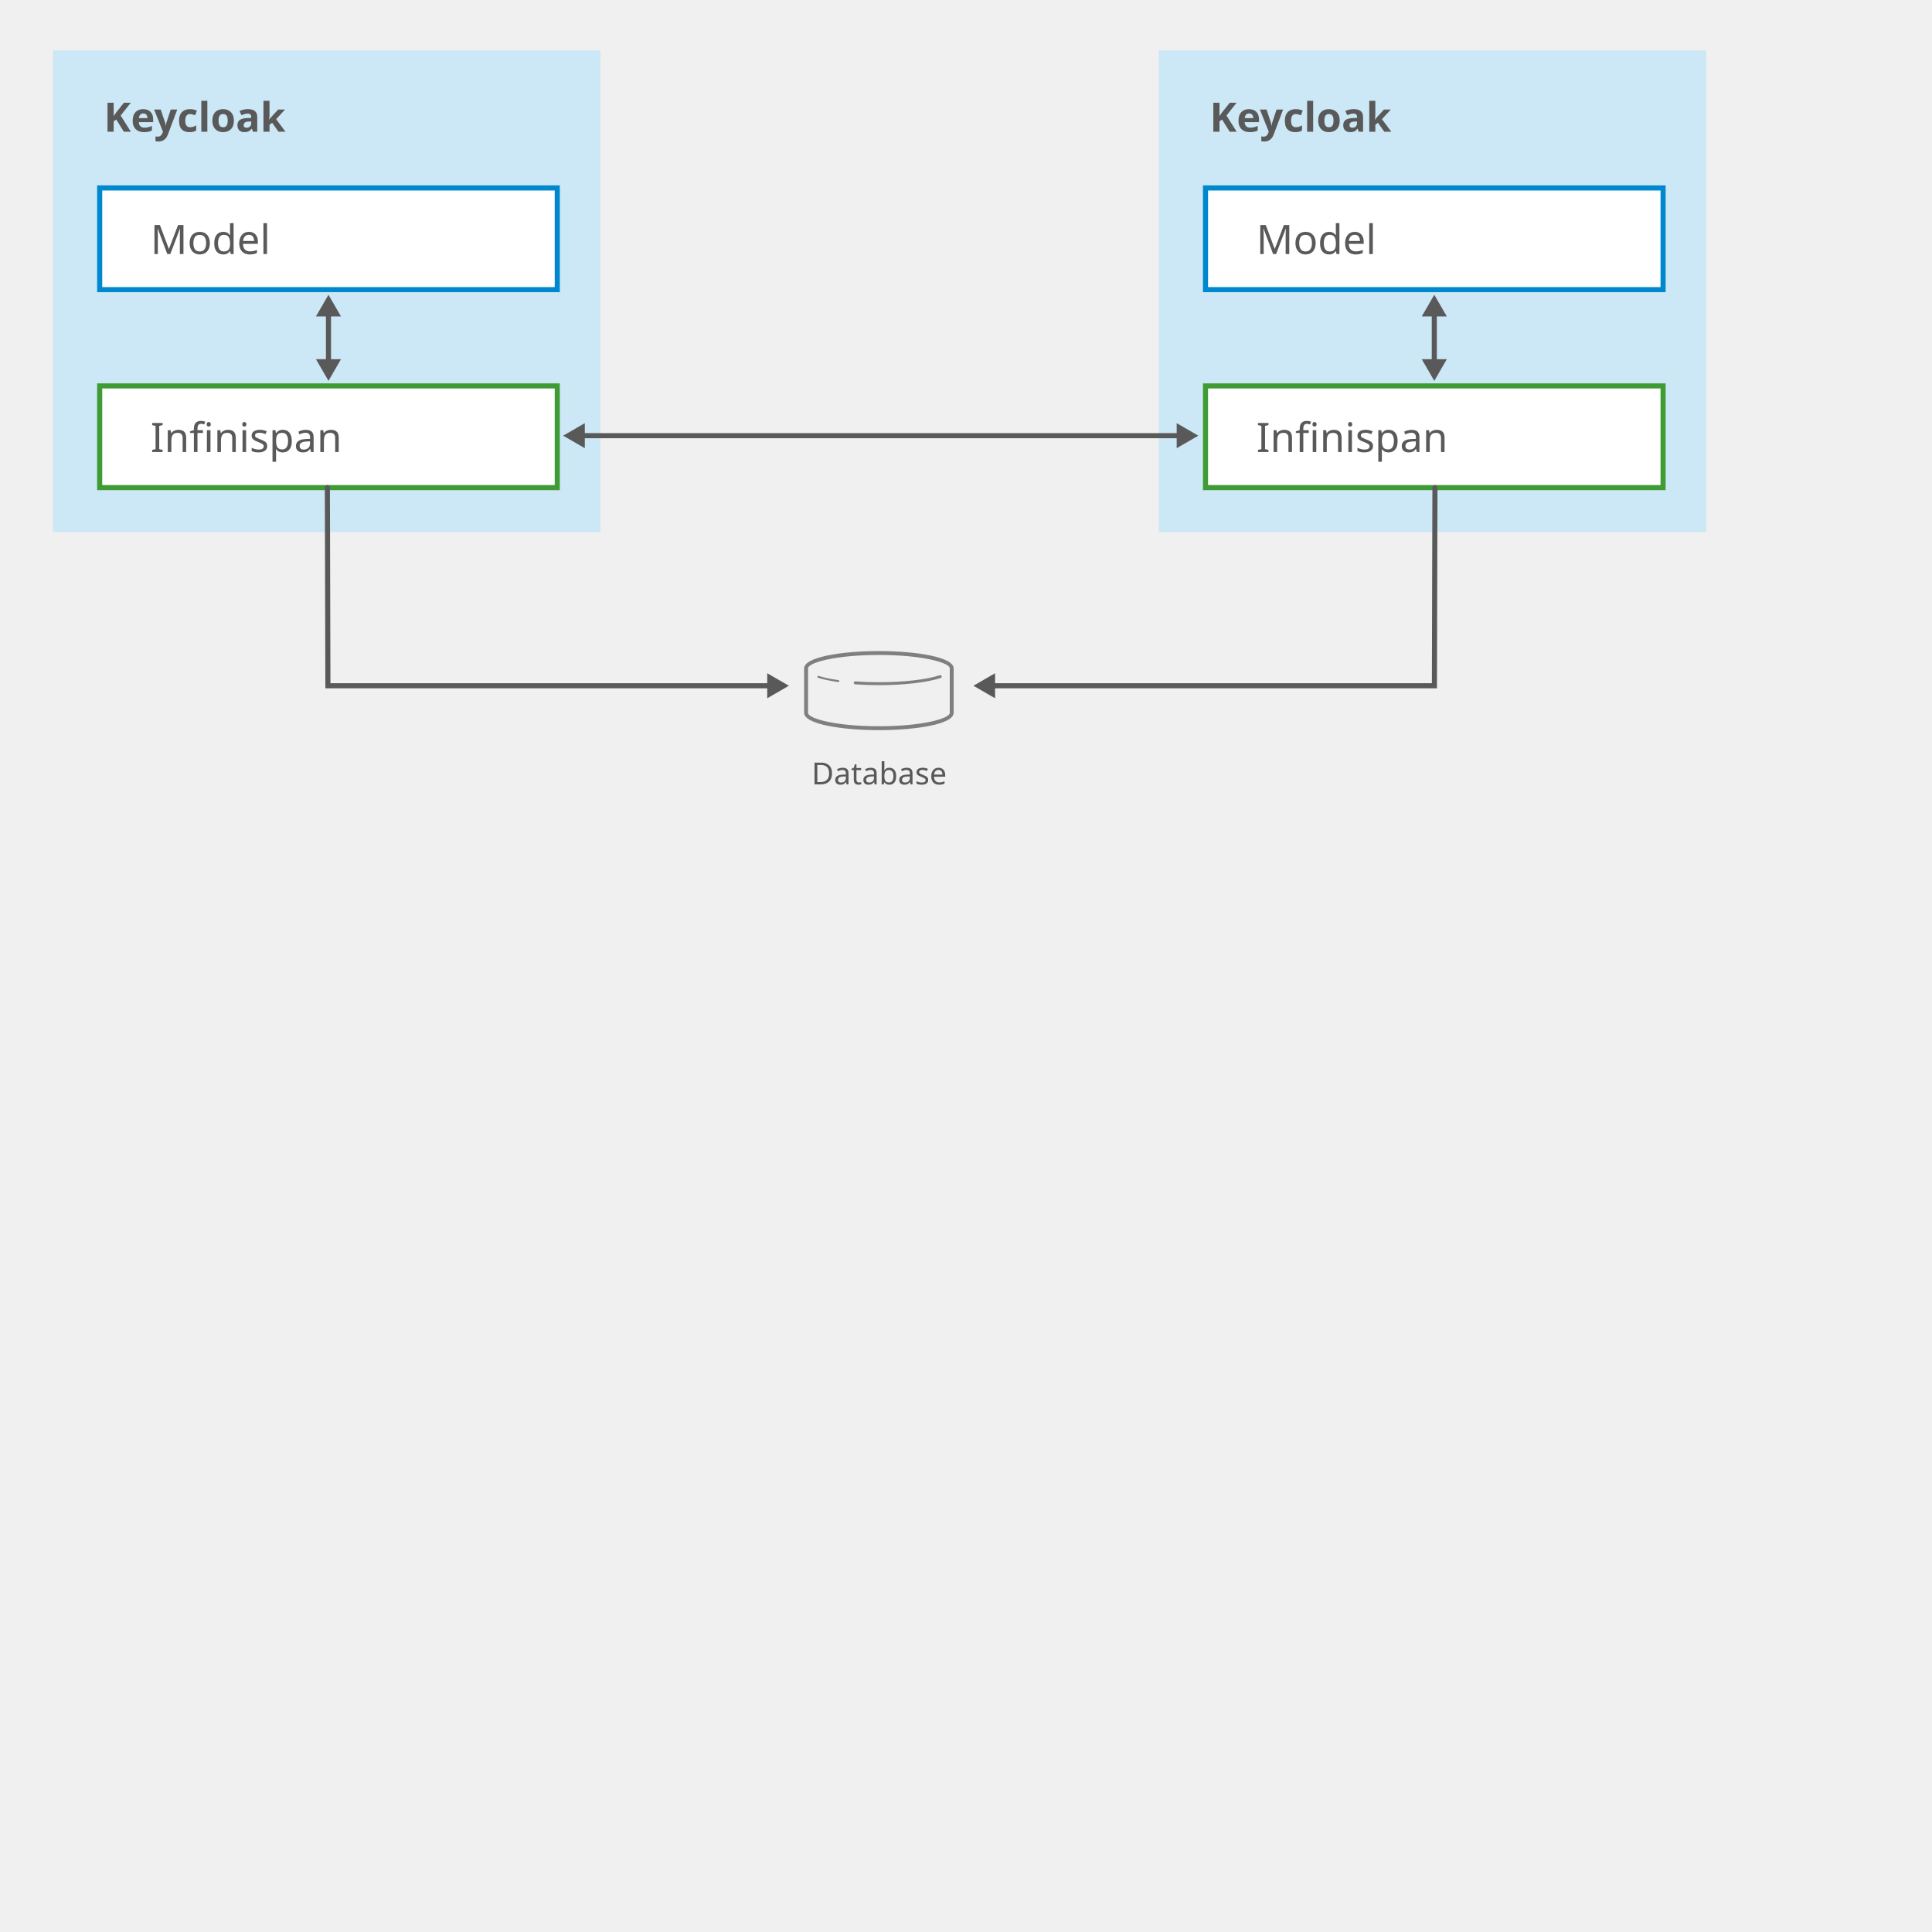
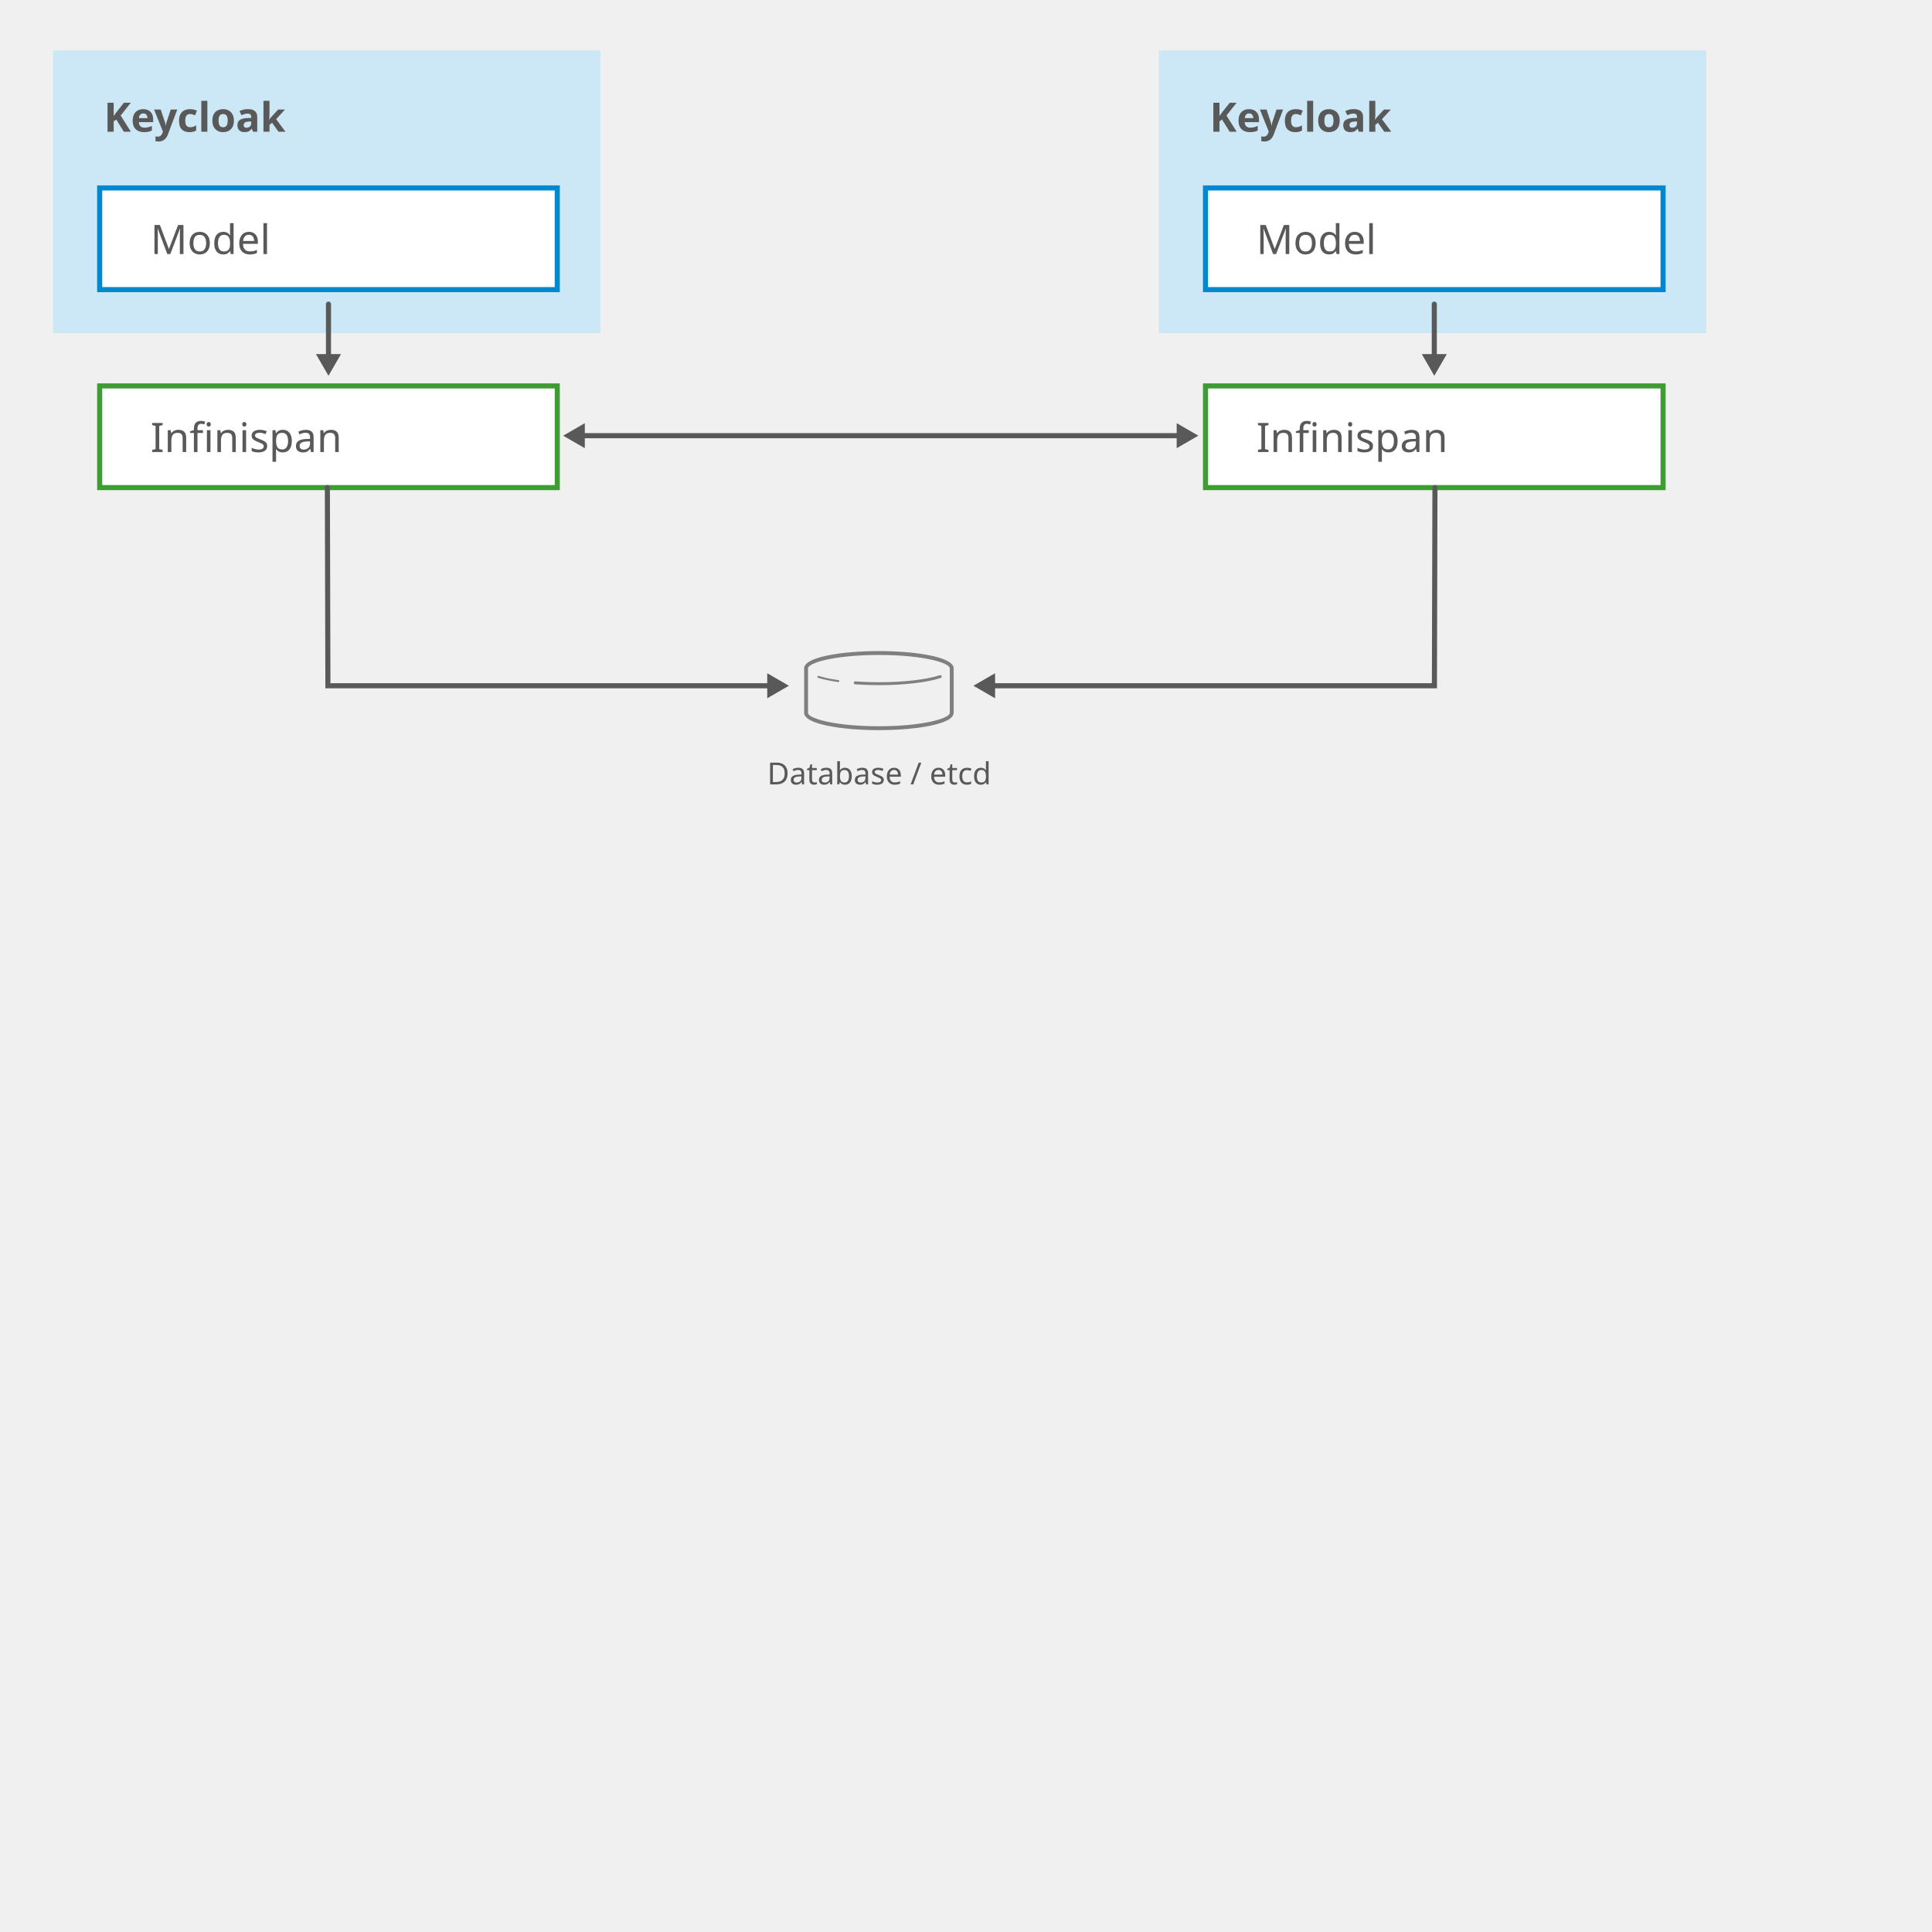
<svg xmlns="http://www.w3.org/2000/svg" xmlns:ns1="http://www.openswatchbook.org/uri/2009/osb" xmlns:xlink="http://www.w3.org/1999/xlink" width="760" height="760" viewBox="0 0 760 760" id="svg2" version="1.1">
  <defs id="defs4">
+     <marker style="overflow:visible" id="marker929" refX="0" refY="0" orient="auto">
+       <path transform="scale(0.4)" style="fill:#595959;fill-opacity:1;fill-rule:evenodd;stroke:#595959;stroke-width:1pt;stroke-opacity:1" d="m 5.77,0 -8.65,5 0,-10 8.65,5 z" id="path927" />
+     </marker>
    <marker orient="auto" refY="0" refX="0" id="marker40780" style="overflow:visible">
      <path id="path40778" d="m 5.77,0 -8.65,5 0,-10 8.65,5 z" style="fill:#595959;fill-opacity:1;fill-rule:evenodd;stroke:#595959;stroke-width:1pt;stroke-opacity:1" transform="scale(0.4)" />
    </marker>
    <marker style="overflow:visible" id="marker40422" refX="0" refY="0" orient="auto">
      <path transform="scale(-0.4)" style="fill:#595959;fill-opacity:1;fill-rule:evenodd;stroke:#595959;stroke-width:1pt;stroke-opacity:1" d="m 5.77,0 -8.65,5 0,-10 8.65,5 z" id="path40420" />
    </marker>
    <marker style="overflow:visible" id="marker39846" refX="0" refY="0" orient="auto">
      <path transform="scale(0.4)" style="fill:#595959;fill-opacity:1;fill-rule:evenodd;stroke:#595959;stroke-width:1pt;stroke-opacity:1" d="m 5.77,0 -8.65,5 0,-10 8.65,5 z" id="path39844" />
-     </marker>
-     <marker orient="auto" refY="0" refX="0" id="marker39512" style="overflow:visible">
-       <path id="path39510" d="m 5.77,0 -8.65,5 0,-10 8.65,5 z" style="fill:#595959;fill-opacity:1;fill-rule:evenodd;stroke:#595959;stroke-width:1pt;stroke-opacity:1" transform="scale(-0.4)" />
    </marker>
    <marker orient="auto" refY="0" refX="0" id="marker38776" style="overflow:visible">
      <path id="path38774" d="m 5.77,0 -8.65,5 0,-10 8.65,5 z" style="fill:#595959;fill-opacity:1;fill-rule:evenodd;stroke:#595959;stroke-width:1pt;stroke-opacity:1" transform="scale(0.4)" />
    </marker>
    <marker orient="auto" refY="0" refX="0" id="marker35836" style="overflow:visible">
      <path id="path35834" d="m 5.77,0 -8.65,5 0,-10 8.65,5 z" style="fill:#595959;fill-opacity:1;fill-rule:evenodd;stroke:#595959;stroke-width:1pt;stroke-opacity:1" transform="scale(0.4)" />
    </marker>
    <linearGradient id="linearGradient17543" ns1:paint="solid">
      <stop style="stop-color:#33c7e9;stop-opacity:1;" offset="0" id="stop17545" />
    </linearGradient>
    <marker style="overflow:visible" id="marker15435" refX="0.0" refY="0.0" orient="auto">
      <path transform="scale(-0.4)" style="fill-rule:evenodd;stroke:#595959;stroke-width:1pt;stroke-opacity:1;fill:#595959;fill-opacity:1" d="M 5.77,0.0 L -2.88,5.0 L -2.88,-5.0 L 5.77,0.0 z " id="path15437" />
    </marker>
    <marker orient="auto" refY="0.0" refX="0.0" id="marker10144" style="overflow:visible">
      <path id="path10146" d="M 5.77,0.0 L -2.88,5.0 L -2.88,-5.0 L 5.77,0.0 z " style="fill-rule:evenodd;stroke:#595959;stroke-width:1pt;stroke-opacity:1;fill:#595959;fill-opacity:1" transform="scale(-0.4)" />
    </marker>
    <marker orient="auto" refY="0.0" refX="0.0" id="TriangleOutM" style="overflow:visible">
      <path id="path10019" d="M 5.77,0.0 L -2.88,5.0 L -2.88,-5.0 L 5.77,0.0 z " style="fill-rule:evenodd;stroke:#595959;stroke-width:1pt;stroke-opacity:1;fill:#595959;fill-opacity:1" transform="scale(0.4)" />
    </marker>
    <marker orient="auto" refY="0.0" refX="0.0" id="marker10139" style="overflow:visible">
      <path id="path10010" d="M 5.77,0.0 L -2.88,5.0 L -2.88,-5.0 L 5.77,0.0 z " style="fill-rule:evenodd;stroke:#595959;stroke-width:1pt;stroke-opacity:1;fill:#595959;fill-opacity:1" transform="scale(-0.4)" />
    </marker>
    <marker orient="auto" refY="0.0" refX="0.0" id="TriangleInL" style="overflow:visible">
      <path id="path10007" d="M 5.77,0.0 L -2.88,5.0 L -2.88,-5.0 L 5.77,0.0 z " style="fill-rule:evenodd;stroke:#595959;stroke-width:1pt;stroke-opacity:1;fill:#595959;fill-opacity:1" transform="scale(-0.8)" />
    </marker>
    <marker orient="auto" refY="0.0" refX="0.0" id="Arrow1Send" style="overflow:visible;">
      <path id="path9889" d="M 0.0,0.0 L 5.0,-5.0 L -12.5,0.0 L 5.0,5.0 L 0.0,0.0 z " style="fill-rule:evenodd;stroke:#595959;stroke-width:1pt;stroke-opacity:1;fill:#595959;fill-opacity:1" transform="scale(0.2) rotate(180) translate(6,0)" />
    </marker>
    <marker orient="auto" refY="0.0" refX="0.0" id="Arrow2Lstart" style="overflow:visible">
      <path id="path9892" style="fill-rule:evenodd;stroke-width:0.625;stroke-linejoin:round;stroke:#595959;stroke-opacity:1;fill:#595959;fill-opacity:1" d="M 8.719,4.034 L -2.207,0.016 L 8.719,-4.002 C 6.973,-1.63 6.983,1.616 8.719,4.034 z " transform="scale(1.1) translate(1,0)" />
    </marker>
    <marker style="overflow:visible" id="marker14851" refX="0.0" refY="0.0" orient="auto">
      <path transform="scale(0.4)" style="fill-rule:evenodd;stroke:#595959;stroke-width:1pt;stroke-opacity:1;fill:#595959;fill-opacity:1" d="M 5.77,0.0 L -2.88,5.0 L -2.88,-5.0 L 5.77,0.0 z " id="path14849" />
    </marker>
    <marker style="overflow:visible" id="marker14817" refX="0.0" refY="0.0" orient="auto">
      <path transform="scale(-0.4)" style="fill-rule:evenodd;stroke:#595959;stroke-width:1pt;stroke-opacity:1;fill:#595959;fill-opacity:1" d="M 5.77,0.0 L -2.88,5.0 L -2.88,-5.0 L 5.77,0.0 z " id="path14815" />
    </marker>
    <marker style="overflow:visible" id="marker13728" refX="0.0" refY="0.0" orient="auto">
      <path transform="scale(0.4)" style="fill-rule:evenodd;stroke:#595959;stroke-width:1pt;stroke-opacity:1;fill:#595959;fill-opacity:1" d="M 5.77,0.0 L -2.88,5.0 L -2.88,-5.0 L 5.77,0.0 z " id="path13726" />
    </marker>
    <symbol id="icon-Icon_RH_Hardware_Server-A-Single_RGB_Flat" viewBox="0 0 58 32">
      <path class="path1" d="M15.763 7.303c-0.003-0-0.006-0-0.009-0-0.101 0-0.197 0.021-0.284 0.059l-7.723 3.284c-0.258 0.115-0.435 0.369-0.435 0.664 0 0.070 0.010 0.137 0.028 0.2-0.018 0.058-0.038 0.118-0.038 0.183v12.274c0 0.403 0.327 0.73 0.73 0.73h42.010c0.403 0 0.73-0.327 0.73-0.73v-12.274c0.003-0.066-0.020-0.128-0.037-0.188 0.018-0.059 0.028-0.127 0.028-0.198 0-0.28-0.16-0.523-0.395-0.642l-6.72-3.288c-0.093-0.047-0.203-0.074-0.319-0.074h-27.567zM15.908 8.761h27.255l4.498 2.205h-36.926l5.173-2.205zM8.763 12.606h40.552v10.631h-40.552v-10.631zM40.359 14.54c-0.203 0-0.365 0.163-0.365 0.365v5.842c0 0.202 0.162 0.365 0.365 0.365h2.191c0.202 0 0.365-0.163 0.365-0.365v-5.842c0-0.202-0.163-0.365-0.365-0.365h-2.191zM44.74 14.54c-0.202 0-0.365 0.163-0.365 0.365v5.842c0 0.202 0.163 0.365 0.365 0.365h2.191c0.199 0 0.365-0.163 0.365-0.365v-5.842c0-0.202-0.166-0.365-0.365-0.365h-2.191zM40.724 15.27h1.461v5.112h-1.461v-5.112zM45.105 15.27h1.461v5.112h-1.461v-5.112zM12.457 16.879c-0.555 0-1.004 0.45-1.004 1.004s0.45 1.004 1.004 1.004c0.555 0 1.004-0.45 1.004-1.004s-0.45-1.004-1.004-1.004zM16.020 16.879c-0.555 0-1.004 0.45-1.004 1.004s0.45 1.004 1.004 1.004c0.555 0 1.004-0.45 1.004-1.004s-0.45-1.004-1.004-1.004z" id="path11320" />
    </symbol>
    <symbol id="icon-Icon_RH_People_Adult-Plain_RGB_Flat" viewBox="0 0 23 32">
      <path class="path1" d="M11.377 2.913c-2.256 0-4.090 1.835-4.090 4.091 0 2.254 1.834 4.089 4.090 4.089 2.254 0 4.091-1.835 4.091-4.089 0-2.256-1.836-4.090-4.091-4.090zM11.377 3.502c1.931 0 3.501 1.572 3.501 3.502 0 1.929-1.569 3.499-3.501 3.499-1.93 0-3.501-1.57-3.501-3.499 0-1.933 1.571-3.502 3.501-3.502zM9.419 11.884c-5.69 0-6.033 4.176-6.216 6.421l-0.289 3.621v0.024c0 2.054 1.193 3.099 2.521 4.074l0.337 0.248-0.088 1.435 0.218 0.189c0.524 0.444 1.932 1.19 5.475 1.19 3.441 0 4.87-0.713 5.416-1.139l0.243-0.19-0.084-1.461 0.341-0.251c1.394-1.023 2.548-2.037 2.548-4.095l-0.288-3.657c-0.221-2.24-0.631-6.41-6.214-6.41h-3.92zM9.419 12.473h3.919c4.856 0 5.379 3.337 5.629 5.878l0.283 3.599h0.003c0 1.743-0.939 2.615-2.308 3.62l-0.561-7.796c-0-0.143-0.117-0.259-0.26-0.259 0 0 0 0 0 0-0.142 0-0.256 0.115-0.256 0.257 0 0.001 0 0.001 0 0.002l0.563 9.709c-0.426 0.332-1.7 1.014-5.053 1.014-3.476 0-4.72-0.733-5.094-1.051 0.008-0.021 0.013-0.046 0.013-0.071l0.565-9.601c0-0.143-0.116-0.258-0.258-0.258s-0.258 0.116-0.258 0.258l-0.561 7.775c-1.359-0.997-2.28-1.868-2.28-3.599l0.287-3.599c0.221-2.701 0.771-5.878 5.629-5.878z" id="path10645" />
    </symbol>
    <marker style="overflow:visible" id="marker13728-3" refX="0" refY="0" orient="auto">
      <path transform="scale(0.4)" style="fill:#595959;fill-opacity:1;fill-rule:evenodd;stroke:#595959;stroke-width:1pt;stroke-opacity:1" d="m 5.77,0 -8.65,5 0,-10 8.65,5 z" id="path13726-7" />
    </marker>
    <marker style="overflow:visible" id="marker13728-3-2" refX="0" refY="0" orient="auto">
      <path transform="scale(0.4)" style="fill:#595959;fill-opacity:1;fill-rule:evenodd;stroke:#595959;stroke-width:1pt;stroke-opacity:1" d="m 5.77,0 -8.65,5 0,-10 8.65,5 z" id="path13726-7-8" />
    </marker>
    <marker orient="auto" refY="0" refX="0" id="TriangleOutM-8" style="overflow:visible">
      <path id="path10019-1" d="m 5.77,0 -8.65,5 0,-10 8.65,5 z" style="fill:#595959;fill-opacity:1;fill-rule:evenodd;stroke:#595959;stroke-width:1pt;stroke-opacity:1" transform="scale(0.4)" />
    </marker>
    <marker style="overflow:visible" id="marker15435-7" refX="0" refY="0" orient="auto">
      <path transform="scale(-0.4)" style="fill:#595959;fill-opacity:1;fill-rule:evenodd;stroke:#595959;stroke-width:1pt;stroke-opacity:1" d="m 5.77,0 -8.65,5 0,-10 8.65,5 z" id="path15437-1" />
    </marker>
    <marker orient="auto" refY="0" refX="0" id="TriangleOutM-9" style="overflow:visible">
      <path id="path10019-4" d="m 5.77,0 -8.65,5 0,-10 8.65,5 z" style="fill:#595959;fill-opacity:1;fill-rule:evenodd;stroke:#595959;stroke-width:1pt;stroke-opacity:1" transform="scale(0.4)" />
    </marker>
    <marker style="overflow:visible" id="marker13728-3-0" refX="0" refY="0" orient="auto">
      <path transform="scale(0.4)" style="fill:#595959;fill-opacity:1;fill-rule:evenodd;stroke:#595959;stroke-width:1pt;stroke-opacity:1" d="m 5.77,0 -8.65,5 0,-10 8.65,5 z" id="path13726-7-1" />
    </marker>
    <marker style="overflow:visible" id="marker15435-71" refX="0" refY="0" orient="auto">
      <path transform="scale(-0.4)" style="fill:#595959;fill-opacity:1;fill-rule:evenodd;stroke:#595959;stroke-width:1pt;stroke-opacity:1" d="m 5.77,0 -8.65,5 0,-10 8.65,5 z" id="path15437-5" />
    </marker>
    <marker style="overflow:visible" id="marker13728-3-29" refX="0" refY="0" orient="auto">
      <path transform="scale(0.4)" style="fill:#595959;fill-opacity:1;fill-rule:evenodd;stroke:#595959;stroke-width:1pt;stroke-opacity:1" d="m 5.77,0 -8.65,5 0,-10 8.65,5 z" id="path13726-7-5" />
    </marker>
    <marker style="overflow:visible" id="marker13728-3-4" refX="0" refY="0" orient="auto">
      <path transform="scale(0.4)" style="fill:#595959;fill-opacity:1;fill-rule:evenodd;stroke:#595959;stroke-width:1pt;stroke-opacity:1" d="m 5.77,0 -8.65,5 0,-10 8.65,5 z" id="path13726-7-4" />
    </marker>
    <marker orient="auto" refY="0" refX="0" id="TriangleOutM-1" style="overflow:visible">
      <path id="path10019-48" d="m 5.77,0 -8.65,5 0,-10 8.65,5 z" style="fill:#595959;fill-opacity:1;fill-rule:evenodd;stroke:#595959;stroke-width:1pt;stroke-opacity:1" transform="scale(0.4)" />
    </marker>
-     <marker style="overflow:visible" id="marker15435-5" refX="0" refY="0" orient="auto">
-       <path transform="scale(-0.4)" style="fill:#595959;fill-opacity:1;fill-rule:evenodd;stroke:#595959;stroke-width:1pt;stroke-opacity:1" d="m 5.77,0 -8.65,5 0,-10 8.65,5 z" id="path15437-2" />
-     </marker>
    <symbol id="icon-Icon_RH_Arrows_LowerCost-$_RGB_Flat" viewBox="0 0 18 32">
      <path class="path1" d="M7.725 1.969c-0.128 0-0.238 0.078-0.284 0.191-0.019 0.038-0.031 0.083-0.031 0.131v1.984c-2.909 0.495-4.777 2.487-4.777 5.141 0 3.19 1.86 4.276 4.777 5.218v5.048c-1.115-0.306-2.181-0.951-2.973-1.808-0.011-0.011-0.024-0.018-0.036-0.027-0.006-0.007-0.008-0.016-0.015-0.023-0.056-0.057-0.133-0.092-0.219-0.092-0.084 0-0.161 0.034-0.216 0.089l-1.89 1.862c-0.056 0.056-0.091 0.133-0.091 0.218s0.034 0.161 0.089 0.217c0.001 0.002 0.002 0.001 0.005 0.002 0.003 0.005 0.005 0.012 0.008 0.018 1.36 1.59 3.247 2.609 5.339 2.894v2.404l-1.625-0.716c-0.245-0.123-0.509-0.044-0.668 0.196-0.063 0.094-0.182 0.352 0.079 0.702l3.559 4.302c0.057 0.068 0.142 0.11 0.237 0.11s0.18-0.043 0.236-0.11l3.568-4.314c0.177-0.234 0.205-0.492 0.072-0.69-0.16-0.241-0.423-0.318-0.655-0.202l-1.638 0.721v-2.474c3.19-0.536 4.946-2.492 4.946-5.54 0-3.205-2.162-4.422-4.947-5.349v-4.373c0.715 0.258 1.345 0.674 1.955 1.297 0.060 0.061 0.14 0.093 0.219 0.093 0.044 0 0.086-0.011 0.125-0.029 0.042-0.015 0.082-0.038 0.115-0.072l1.842-1.873c0.008-0.007 0.009-0.015 0.017-0.023 0.001-0.002 0.003-0.002 0.004-0.003 0.053-0.055 0.086-0.131 0.086-0.214 0-0.087-0.036-0.165-0.093-0.221-1.293-1.251-2.693-2.011-4.27-2.325v-2.038c0-0.093-0.044-0.174-0.111-0.231-0.055-0.057-0.131-0.092-0.216-0.092-0 0-0.001 0-0.001 0h-2.522zM8.025 2.585h1.935v9.289c-0.116-0.036-0.232-0.072-0.351-0.108-0.629-0.188-1.149-0.359-1.584-0.523v-8.658zM7.41 4.899v2.002c-1.311 0.311-2.084 1.19-2.084 2.389 0 1.135 0.661 1.785 2.084 2.375 0.134 0.061 0.337 0.142 0.544 0.216 0.488 0.172 0.957 0.32 1.478 0.475 0.182 0.056 0.356 0.11 0.529 0.167 0.211 0.067 0.416 0.135 0.615 0.205 2.872 0.997 4.332 2.139 4.332 4.696 0 2.718-1.497 4.41-4.332 4.917v-2.022c1.495-0.362 2.253-1.275 2.253-2.717 0-1.216-0.758-1.934-2.253-2.559-0.108-0.051-0.312-0.132-0.517-0.209-0.51-0.181-0.964-0.326-1.464-0.477-0.197-0.059-0.384-0.116-0.569-0.174-0.215-0.066-0.418-0.134-0.615-0.198-3.042-1.022-4.162-2.030-4.162-4.568 0-2.303 1.623-4.044 4.162-4.518zM10.575 4.956c1.318 0.288 2.508 0.925 3.616 1.935l-1.44 1.464c-0.664-0.624-1.38-1.051-2.176-1.301v-2.099zM7.41 7.537v3.456c-1.219-0.545-1.468-1.023-1.468-1.704 0-0.873 0.519-1.485 1.468-1.752zM8.025 14.828c0.13 0.041 0.258 0.080 0.392 0.119 0.599 0.179 1.106 0.346 1.543 0.512v10.45c0 0.104 0.052 0.201 0.139 0.258 0.048 0.031 0.106 0.050 0.169 0.050 0.045 0 0.087-0.009 0.126-0.026l1.769-0.781-3.171 3.832-3.17-3.832 1.772 0.782c0.096 0.041 0.204 0.032 0.29-0.024 0.089-0.057 0.142-0.154 0.142-0.258v-11.081zM10.575 15.71c1.215 0.545 1.638 1.089 1.638 1.891 0 1.101-0.527 1.765-1.638 2.078v-3.969zM4.166 18.472c0.885 0.889 2.043 1.546 3.244 1.845v2.096c-1.829-0.268-3.479-1.148-4.707-2.499l1.463-1.442z" id="path9749" />
    </symbol>
    <symbol id="icon-Icon_RH_Diagram_Scale-Growing_RGB_Flat" viewBox="0 0 32 32">
      <path class="path1" d="M10.907 3.075c-1.009 0-1.874 0.817-1.874 1.874v10.282h-4.084c-1.009 0-1.874 0.817-1.874 1.874v9.946c0 1.009 0.817 1.874 1.874 1.874h9.946c1.009 0 1.874-0.817 1.874-1.874v-3.94h10.427c1.009 0 1.874-0.817 1.874-1.874v-16.336c0.048-1.010-0.817-1.826-1.826-1.826h-16.336zM10.907 4.036h16.336c0.48 0 0.913 0.384 0.913 0.913v16.336c0 0.48-0.384 0.913-0.913 0.913h-10.475v-5.094c0-1.009-0.817-1.874-1.874-1.874h-4.901v-10.282c0-0.481 0.384-0.913 0.913-0.913zM24.697 7.303l-2.787 0.721 0.721 0.72-4.661 4.661c-0.192 0.192-0.192 0.48 0 0.673 0.096 0.096 0.24 0.144 0.336 0.144 0.144 0 0.24-0.048 0.336-0.144l4.661-4.661 0.673 0.673 0.721-2.787zM4.949 16.192h4.324v5.094c-0 0.004-0 0.009-0 0.013 0 0.895 0.725 1.62 1.62 1.62 0.005 0 0.010-0 0.014-0h4.9v4.132c0 0.48-0.384 0.913-0.913 0.913h-9.946c-0.481 0-0.913-0.384-0.913-0.913v-9.946c0-0.48 0.384-0.913 0.913-0.913zM9.754 16.192h5.189c0.48 0 0.913 0.384 0.913 0.913v5.285h-4.949c-0.625 0-1.153-0.529-1.153-1.153v-5.045z" id="path9564" />
    </symbol>
    <symbol id="icon-Icon_RH_Software_Provisioning_RGB_Flat" viewBox="0 0 37 32">
      <path class="path1" d="M16.023 5.008c-0.827 0-1.502 0.674-1.502 1.501v4.593c0.002 0.828 0.674 1.499 1.502 1.5h4.59c0.828-0.001 1.499-0.672 1.5-1.5v-4.593c-0.001-0.828-0.672-1.499-1.5-1.501h-4.591zM16.023 5.634h4.59c0.483 0 0.874 0.394 0.874 0.875v4.593c0 0.483-0.391 0.874-0.874 0.874h-4.59c-0.483 0-0.876-0.391-0.876-0.874v-4.591c0-0.483 0.393-0.876 0.876-0.876zM18.074 7.257l-1.053 3.095h0.415l0.32-0.971h1.098l0.331 0.971h0.426l-1.054-3.095h-0.483zM18.3 7.612h0.009c0.045 0.178 0.090 0.362 0.16 0.563l0.303 0.892h-0.933l0.303-0.896c0.061-0.188 0.11-0.376 0.157-0.559zM10.929 14c-0.303 0-0.757 0.1-1.032 0.227l-4.062 1.887c-0.061 0.031-0.11 0.079-0.14 0.137-0.157 0.145-0.254 0.349-0.254 0.577 0 0 0 0 0 0v1.605c0.001 0.433 0.351 0.784 0.785 0.785h1.352l-2.273 0.971c-0.164 0.070-0.281 0.251-0.238 0.417-0.008 0.032-0.059 0.062-0.059 0.095v5.906c0 0.194 0.239 0.384 0.434 0.384h25.697c0.196 0 0.436-0.19 0.436-0.384v-5.905c-0.002-0.034-0.052-0.062-0.060-0.092 0.041-0.158-0.048-0.331-0.2-0.406l-2.004-0.987h1.083c0.434 0 0.786-0.351 0.786-0.785v-1.605c0-0.233-0.103-0.441-0.265-0.585-0.028-0.050-0.068-0.091-0.116-0.118l-3.477-1.865c-0.272-0.147-0.726-0.26-1.036-0.26h-15.357zM10.929 14.626h15.357c0.209 0 0.556 0.088 0.74 0.185l2.296 1.231h-21.846l2.684-1.247c0.195-0.090 0.553-0.169 0.769-0.169zM6.227 16.668h24.169c0.086 0 0.158 0.074 0.158 0.16v1.605c-0.002 0.088-0.073 0.158-0.16 0.159h-2.358c-0.037-0.019-0.081-0.032-0.128-0.035l-18.748-0c-0.040 0-0.081 0.019-0.119 0.035h-2.815c-0.087-0.001-0.158-0.072-0.159-0.159v-1.606c0-0.086 0.073-0.16 0.159-0.16zM9.233 19.262h18.594l2.165 1.052h-23.252l2.492-1.052zM5.71 21.018h25.161v5.271h-25.161v-5.271zM26.478 22.072c-0.097 0-0.176 0.079-0.176 0.176v2.811c0 0.096 0.080 0.176 0.176 0.176h1.055c0 0 0 0 0 0 0.097 0 0.175-0.078 0.175-0.175 0-0 0-0 0-0.001v-2.811c0-0 0-0.001 0-0.002 0-0.097-0.078-0.175-0.175-0.175-0 0-0 0-0.001 0h-1.055zM28.586 22.072c-0.097 0.001-0.175 0.079-0.175 0.176v2.811c0 0.096 0.080 0.176 0.175 0.176h1.055c0.098 0 0.177-0.080 0.177-0.176v-2.811c0-0 0-0 0-0 0-0.097-0.079-0.176-0.176-0.176-0 0-0.001 0-0.001 0h-1.054zM26.654 22.423h0.704v2.461h-0.704v-2.461zM28.762 22.423h0.705v2.461h-0.704v-2.461zM7.57 23.198c-0 0-0 0-0 0-0.266 0-0.482 0.216-0.482 0.482 0 0 0 0 0 0.001 0 0.267 0.216 0.483 0.483 0.483s0.483-0.216 0.483-0.483c0-0.267-0.216-0.483-0.483-0.483zM9.284 23.198c-0.004-0-0.010-0-0.015-0-0.267 0-0.484 0.217-0.484 0.484s0.217 0.484 0.484 0.484c0.006 0 0.011-0 0.017-0 0.259-0.009 0.467-0.222 0.467-0.483s-0.208-0.475-0.468-0.483z" id="path8329" />
    </symbol>
    <symbol id="icon-Icon_RH_software_command_RGB_Flat" viewBox="0 0 44 32">
      <path class="path1" d="m 6.374,6.125 c 0,0 -10e-4,0 -10e-4,0 -0.269,0 -0.487,0.218 -0.487,0.486 l 0,27.197 c 0,0.268 0.218,0.486 0.488,0.486 l 31.624,0 c 0.268,0 0.486,-0.217 0.486,-0.486 l 0,-27.197 c 0,-0.268 -0.218,-0.486 -0.486,-0.486 l -31.624,0 z m 0.498,0.974 30.627,0 0,4.943 -30.627,0 0,-4.943 z M 35.373,7.968 C 35.301,7.969 35.236,7.999 35.19,8.046 L 34.101,9.167 32.981,8.078 C 32.938,8.03 32.875,8 32.806,8 32.783,8 32.761,8.003 32.741,8.009 32.655,8.03 32.587,8.098 32.565,8.183 c -0.004,0.018 -0.006,0.036 -0.006,0.055 0,0.073 0.032,0.14 0.082,0.185 l 1.101,1.118 -1.066,1.12 c -0.038,0.043 -0.061,0.099 -0.061,0.161 0,0.068 0.028,0.13 0.074,0.174 0.091,0.091 0.239,0.093 0.335,0.005 l 1.088,-1.13 1.118,1.088 c 0.038,0.025 0.084,0.04 0.133,0.04 0.068,0 0.13,-0.028 0.175,-0.073 0.043,-0.044 0.07,-0.104 0.07,-0.17 0,-0.052 -0.016,-0.099 -0.044,-0.139 L 34.447,9.529 35.565,8.411 c 0.046,-0.047 0.074,-0.112 0.074,-0.183 0,-0.074 -0.03,-0.14 -0.079,-0.188 -0.048,-0.046 -0.112,-0.074 -0.184,-0.074 -0.002,0 -0.003,0 -0.005,0 z m -28.501,4.811 30.627,0 0,20.544 0.014,0.004 -30.64,0 0,-20.549 z m 9.206,6.534 c -0.005,0 -0.011,0 -0.017,0 -0.092,0 -0.178,0.024 -0.253,0.067 -0.158,0.088 -0.264,0.257 -0.264,0.451 0,0.199 0.113,0.372 0.278,0.458 l 3.894,2.251 -3.891,2.252 c -0.15,0.091 -0.248,0.254 -0.248,0.439 0,0.088 0.022,0.17 0.061,0.242 0.09,0.16 0.262,0.262 0.449,0.262 0.008,0 0.018,0.001 0.028,0.001 0.083,0 0.161,-0.019 0.23,-0.053 l 5.468,-3.143 -5.471,-3.144 c -0.075,-0.049 -0.166,-0.079 -0.264,-0.082 z m 6.186,5.387 c -0.286,0 -0.517,0.231 -0.517,0.517 0,0.286 0.231,0.517 0.517,0.517 l 6.291,0 c 0.286,0 0.517,-0.231 0.517,-0.517 0,-0.286 -0.231,-0.517 -0.517,-0.517 l -6.291,0 z" id="path62520" />
    </symbol>
    <symbol id="icon-Icon_RH_Hardware_Storage-A-Single_RGB_Flat" viewBox="0 0 51 32">
      <path class="path1" d="M 25.562,5.27 C 15.477,5.27 5.271,6.88 5.271,9.959 l 0,12.08 c 0,3.08 10.206,4.69 20.291,4.69 10.083,0 20.293,-1.61 20.293,-4.69 l 0,-12.08 C 45.855,6.88 35.646,5.27 25.562,5.27 Z m 0,1.054 C 37.479,6.324 44.8,8.44 44.8,9.959 l 0,12.08 c 0,1.518 -7.321,3.636 -19.238,3.636 -11.919,0 -19.237,-2.116 -19.237,-3.636 l 0,-12.08 c 0,-1.519 7.318,-3.635 19.237,-3.635 z m 16.685,5.484 c -0.009,-10e-4 -0.02,-10e-4 -0.031,-10e-4 -0.045,0 -0.088,0.008 -0.128,0.022 -3.613,1.187 -9.793,1.897 -16.526,1.897 -2.188,0 -4.335,-0.074 -6.383,-0.222 -0.013,-10e-4 -0.027,-0.002 -0.042,-0.002 -0.218,0 -0.395,0.177 -0.395,0.395 0,0.212 0.167,0.385 0.376,0.395 2.069,0.148 4.238,0.225 6.444,0.225 6.814,0 13.085,-0.725 16.776,-1.939 0.159,-0.053 0.271,-0.2 0.271,-0.374 0,-0.044 -0.007,-0.087 -0.021,-0.127 -0.049,-0.146 -0.181,-0.255 -0.34,-0.268 z M 9.099,12.009 c -0.107,0.011 -0.193,0.084 -0.223,0.183 -0.009,0.026 -0.014,0.054 -0.014,0.083 0,0.116 0.076,0.214 0.181,0.247 1.464,0.46 3.306,0.849 5.475,1.155 0.011,0.002 0.023,0.002 0.036,0.002 0.133,0 0.243,-0.098 0.263,-0.225 0.002,-0.013 0.003,-0.025 0.003,-0.039 0,-0.132 -0.098,-0.242 -0.226,-0.259 -2.145,-0.303 -3.956,-0.686 -5.39,-1.137 -0.025,-0.008 -0.053,-0.013 -0.082,-0.013 -0.008,0 -0.016,0 -0.024,10e-4 z" id="path63670" />
    </symbol>
  </defs>
  <g id="layer1" transform="translate(0,-292.4)">
    <text id="text16331-5" y="352.229" x="67.854" style="font-style:normal;font-variant:normal;font-weight:400;font-stretch:normal;line-height:0%;font-family:Overpass;-inkscape-font-specification:Overpass;text-align:start;text-anchor:start;fill:#ffffff" xml:space="preserve">
      <tspan y="352.229" x="67.854" id="tspan16329-0" style="font-style:normal;font-variant:normal;font-weight:bold;font-stretch:normal;font-size:16px;line-height:100%;font-family:Overpass;-inkscape-font-specification:'Overpass, Bold';font-variant-ligatures:none;font-variant-caps:normal;font-variant-numeric:normal;text-align:start;writing-mode:lr-tb;text-anchor:start">Keycloak</tspan>
    </text>
    <g id="g34030" transform="translate(32.2373,10.91147)">
      <use height="100%" width="100%" y="0" x="0" transform="matrix(0.09724973,0,0,0.09724973,276.4538,516.2006)" xlink:href="#icon-Icon_RH_Hardware_Storage-A-Single_RGB_Flat" style="fill:#7f7f7f" id="use32448-3" />
      <text id="text16033-8-7" style="line-height:0%;fill:#595959;fill-opacity:1" x="313.612" y="590.051">
-         <tspan id="tspan24182-8-5" style="font-style:normal;font-variant:normal;font-weight:normal;font-stretch:normal;font-size:12px;line-height:100%;font-family:Overpass;-inkscape-font-specification:'Overpass, Normal';font-variant-ligatures:none;font-variant-caps:normal;font-variant-numeric:normal;text-align:center;writing-mode:lr-tb;text-anchor:middle;fill:#595959;fill-opacity:1" x="313.612" y="590.051">Database</tspan>
+         <tspan id="tspan24182-8-5" style="font-style:normal;font-variant:normal;font-weight:normal;font-stretch:normal;font-size:12px;line-height:100%;font-family:Overpass;-inkscape-font-specification:'Overpass, Normal';font-variant-ligatures:none;font-variant-caps:normal;font-variant-numeric:normal;text-align:center;writing-mode:lr-tb;text-anchor:middle;fill:#595959;fill-opacity:1" x="313.612" y="590.051">Database / etcd</tspan>
      </text>
    </g>
-     <rect style="fill:#cce7f5;stroke-width:1.633" id="rect32511" width="215.355" height="189.497" x="455.854" y="312.229" />
+     <rect style="fill:#cce7f5;stroke-width:1.633" id="rect32511" width="215.355" height="111.208" x="455.854" y="312.229" />
    <rect style="fill:#ffffff;stroke:#0088ce;stroke-width:2;stroke-miterlimit:4;stroke-dasharray:none;stroke-opacity:1" id="rect16333-2" width="180" height="40" x="474.214" y="366.333" />
    <text id="text14769-5" y="392.333" x="494.214" style="font-style:normal;font-variant:normal;font-weight:bold;font-stretch:normal;line-height:0%;font-family:Overpass;-inkscape-font-specification:'Overpass Bold';text-align:start;text-anchor:start;fill:#595959" xml:space="preserve">
      <tspan y="392.333" x="494.214" id="tspan14767-4" style="font-style:normal;font-variant:normal;font-weight:normal;font-stretch:normal;font-size:16px;line-height:2250%;font-family:Overpass;-inkscape-font-specification:'Overpass, Normal';font-variant-ligatures:none;font-variant-caps:normal;font-variant-numeric:normal;text-align:start;writing-mode:lr-tb;text-anchor:start">Model</tspan>
    </text>
    <text xml:space="preserve" style="font-style:normal;font-variant:normal;font-weight:400;font-stretch:normal;line-height:0%;font-family:Overpass;-inkscape-font-specification:Overpass;text-align:start;text-anchor:start;fill:#595959" x="475.854" y="344.229" id="text32515">
      <tspan style="font-style:normal;font-variant:normal;font-weight:bold;font-stretch:normal;font-size:16px;line-height:100%;font-family:Overpass;-inkscape-font-specification:'Overpass, Bold';font-variant-ligatures:none;font-variant-caps:normal;font-variant-numeric:normal;text-align:start;writing-mode:lr-tb;text-anchor:start;fill:#595959" id="tspan32513" x="475.854" y="344.229">Keycloak</tspan>
    </text>
    <rect y="444.21" x="474.214" height="40" width="180" id="rect35814" style="fill:#ffffff;stroke:#3f9c35;stroke-width:2;stroke-miterlimit:4;stroke-dasharray:none;stroke-opacity:1" />
    <text xml:space="preserve" style="font-style:normal;font-variant:normal;font-weight:bold;font-stretch:normal;line-height:0%;font-family:Overpass;-inkscape-font-specification:'Overpass Bold';text-align:start;text-anchor:start;fill:#595959" x="494.214" y="470.21" id="text35818">
      <tspan style="font-style:normal;font-variant:normal;font-weight:normal;font-stretch:normal;font-size:16px;line-height:2250%;font-family:Overpass;-inkscape-font-specification:'Overpass, Normal';font-variant-ligatures:none;font-variant-caps:normal;font-variant-numeric:normal;text-align:start;writing-mode:lr-tb;text-anchor:start" id="tspan35816" x="494.214" y="470.21">Infinispan</tspan>
    </text>
-     <path style="fill:none;fill-rule:evenodd;stroke:#595959;stroke-width:2;stroke-linecap:round;stroke-linejoin:miter;stroke-miterlimit:4;stroke-dasharray:none;stroke-opacity:1;marker-start:url(#marker15435-5);marker-end:url(#marker35836)" d="m 564.214,414.035 v 22.5" id="path35832" />
-     <rect y="312.229" x="20.854" height="189.497" width="215.355" id="rect38740" style="fill:#cce7f5;stroke-width:1.633" />
+     <path style="fill:none;fill-rule:evenodd;stroke:#595959;stroke-width:1.999;stroke-linecap:round;stroke-linejoin:miter;stroke-miterlimit:4;stroke-dasharray:none;stroke-opacity:1;marker-end:url(#marker35836)" d="m 564.214,412.035 v 22.5" id="path35832" />
+     <rect y="312.229" x="20.854" height="111.208" width="215.355" id="rect38740" style="fill:#cce7f5;stroke-width:1.633" />
    <rect y="366.333" x="39.214" height="40" width="180" id="rect38742" style="fill:#ffffff;stroke:#0088ce;stroke-width:2;stroke-miterlimit:4;stroke-dasharray:none;stroke-opacity:1" />
    <text xml:space="preserve" style="font-style:normal;font-variant:normal;font-weight:bold;font-stretch:normal;line-height:0%;font-family:Overpass;-inkscape-font-specification:'Overpass Bold';text-align:start;text-anchor:start;fill:#595959" x="59.214" y="392.333" id="text38746">
      <tspan style="font-style:normal;font-variant:normal;font-weight:normal;font-stretch:normal;font-size:16px;line-height:2250%;font-family:Overpass;-inkscape-font-specification:'Overpass, Normal';font-variant-ligatures:none;font-variant-caps:normal;font-variant-numeric:normal;text-align:start;writing-mode:lr-tb;text-anchor:start" id="tspan38744" x="59.214" y="392.333">Model</tspan>
    </text>
    <text id="text38750" y="344.229" x="40.854" style="font-style:normal;font-variant:normal;font-weight:400;font-stretch:normal;line-height:0%;font-family:Overpass;-inkscape-font-specification:Overpass;text-align:start;text-anchor:start;fill:#595959" xml:space="preserve">
      <tspan y="344.229" x="40.854" id="tspan38748" style="font-style:normal;font-variant:normal;font-weight:bold;font-stretch:normal;font-size:16px;line-height:100%;font-family:Overpass;-inkscape-font-specification:'Overpass, Bold';font-variant-ligatures:none;font-variant-caps:normal;font-variant-numeric:normal;text-align:start;writing-mode:lr-tb;text-anchor:start;fill:#595959">Keycloak</tspan>
    </text>
    <rect style="fill:#ffffff;stroke:#3f9c35;stroke-width:2;stroke-miterlimit:4;stroke-dasharray:none;stroke-opacity:1" id="rect38752" width="180" height="40" x="39.214" y="444.21" />
    <text id="text38756" y="470.21" x="59.214" style="font-style:normal;font-variant:normal;font-weight:bold;font-stretch:normal;line-height:0%;font-family:Overpass;-inkscape-font-specification:'Overpass Bold';text-align:start;text-anchor:start;fill:#595959" xml:space="preserve">
      <tspan y="470.21" x="59.214" id="tspan38754" style="font-style:normal;font-variant:normal;font-weight:normal;font-stretch:normal;font-size:16px;line-height:2250%;font-family:Overpass;-inkscape-font-specification:'Overpass, Normal';font-variant-ligatures:none;font-variant-caps:normal;font-variant-numeric:normal;text-align:start;writing-mode:lr-tb;text-anchor:start">Infinispan</tspan>
    </text>
-     <path id="path38758" d="m 129.214,414.035 v 22.5" style="fill:none;fill-rule:evenodd;stroke:#595959;stroke-width:2;stroke-linecap:round;stroke-linejoin:miter;stroke-miterlimit:4;stroke-dasharray:none;stroke-opacity:1;marker-start:url(#marker39512);marker-end:url(#marker39846)" />
+     <path id="path38758" d="m 129.214,412.035 v 22.5" style="fill:none;fill-rule:evenodd;stroke:#595959;stroke-width:1.999;stroke-linecap:round;stroke-linejoin:miter;stroke-miterlimit:4;stroke-dasharray:none;stroke-opacity:1;marker-end:url(#marker39846)" />
    <path style="fill:none;fill-rule:evenodd;stroke:#595959;stroke-width:2;stroke-linecap:round;stroke-linejoin:miter;stroke-miterlimit:4;stroke-dasharray:none;stroke-opacity:1;marker-end:url(#marker38776)" d="m 128.781,484.21 0.207,77.947 175.66,0" id="path38772" />
    <path style="fill:none;fill-rule:evenodd;stroke:#595959;stroke-width:2;stroke-linecap:round;stroke-linejoin:miter;stroke-miterlimit:4;stroke-dasharray:none;stroke-opacity:1;marker-start:url(#marker40422);marker-end:url(#marker40780)" d="m 465.714,463.785 h -238.5" id="path40418" />
-     <path id="path603" d="m 564.47,484.21 -0.207,77.947 H 388.603" style="fill:none;fill-rule:evenodd;stroke:#595959;stroke-width:2;stroke-linecap:round;stroke-linejoin:miter;stroke-miterlimit:4;stroke-dasharray:none;stroke-opacity:1;marker-end:url(#marker38776)" />
+     <path id="path603" d="m 564.47,484.21 -0.207,77.947 H 388.603" style="fill:none;fill-rule:evenodd;stroke:#595959;stroke-width:2;stroke-linecap:round;stroke-linejoin:miter;stroke-miterlimit:4;stroke-dasharray:none;stroke-opacity:1;marker-end:url(#marker929)" />
  </g>
</svg>
